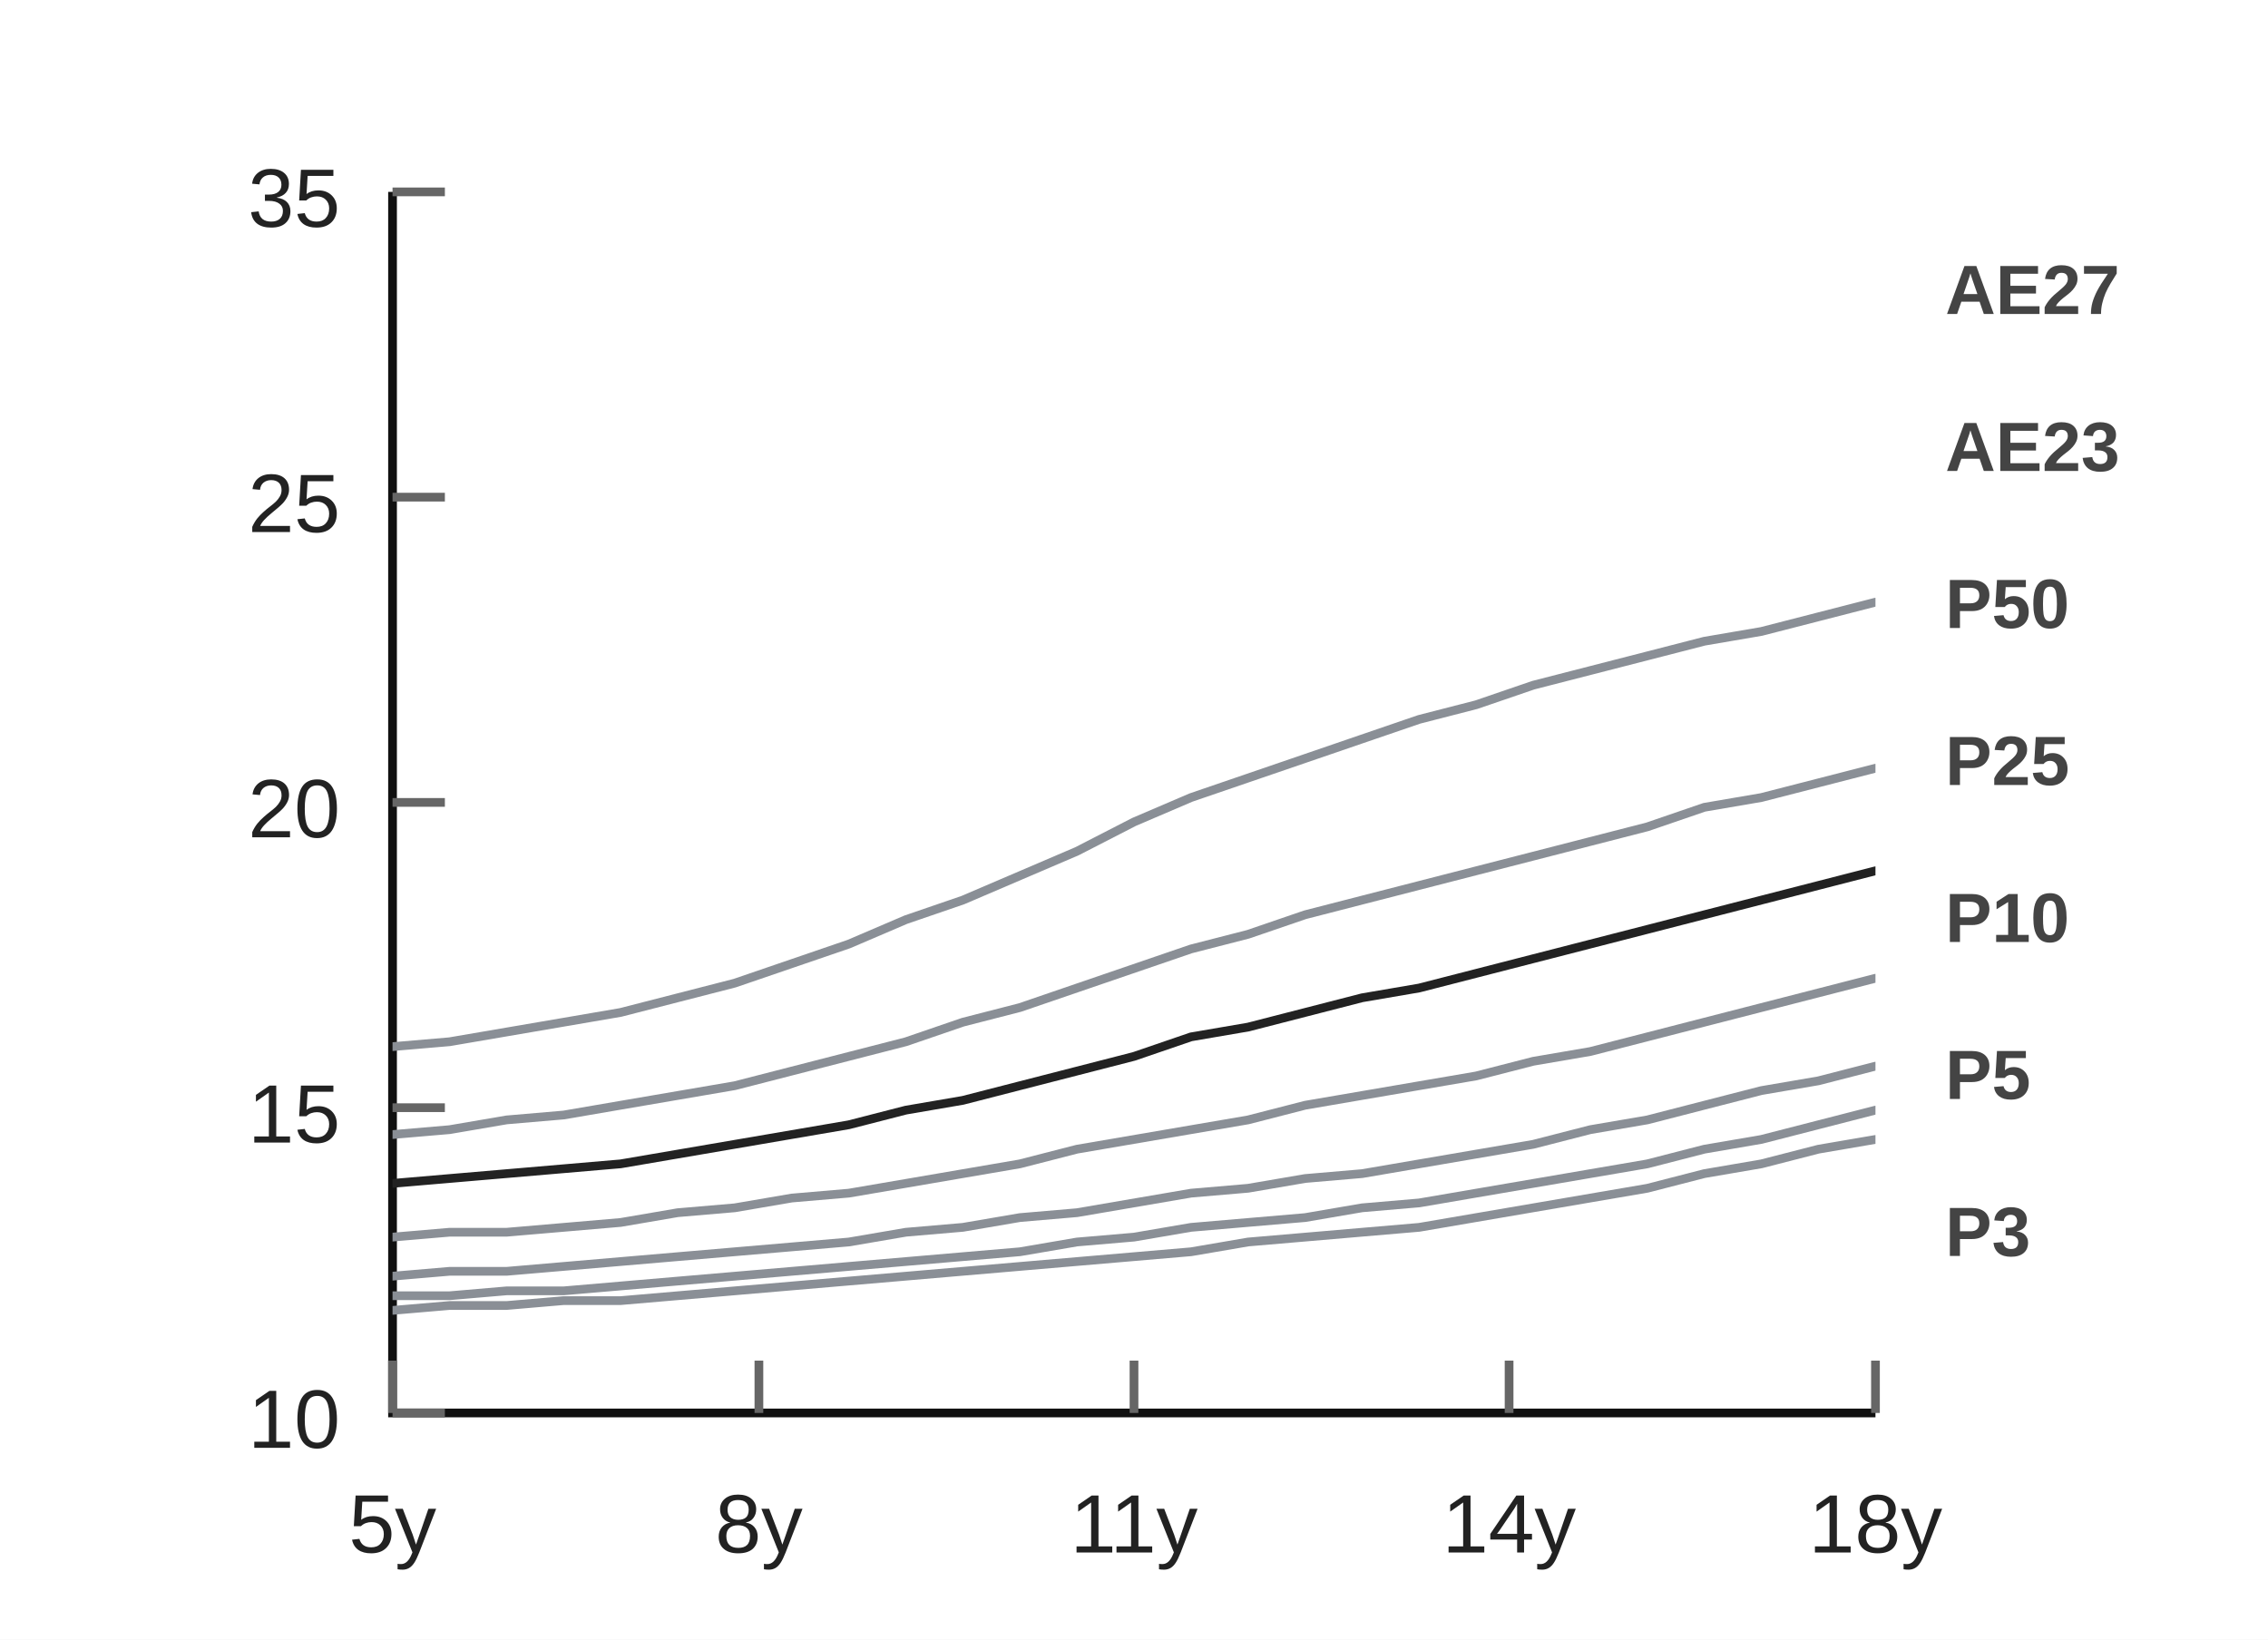
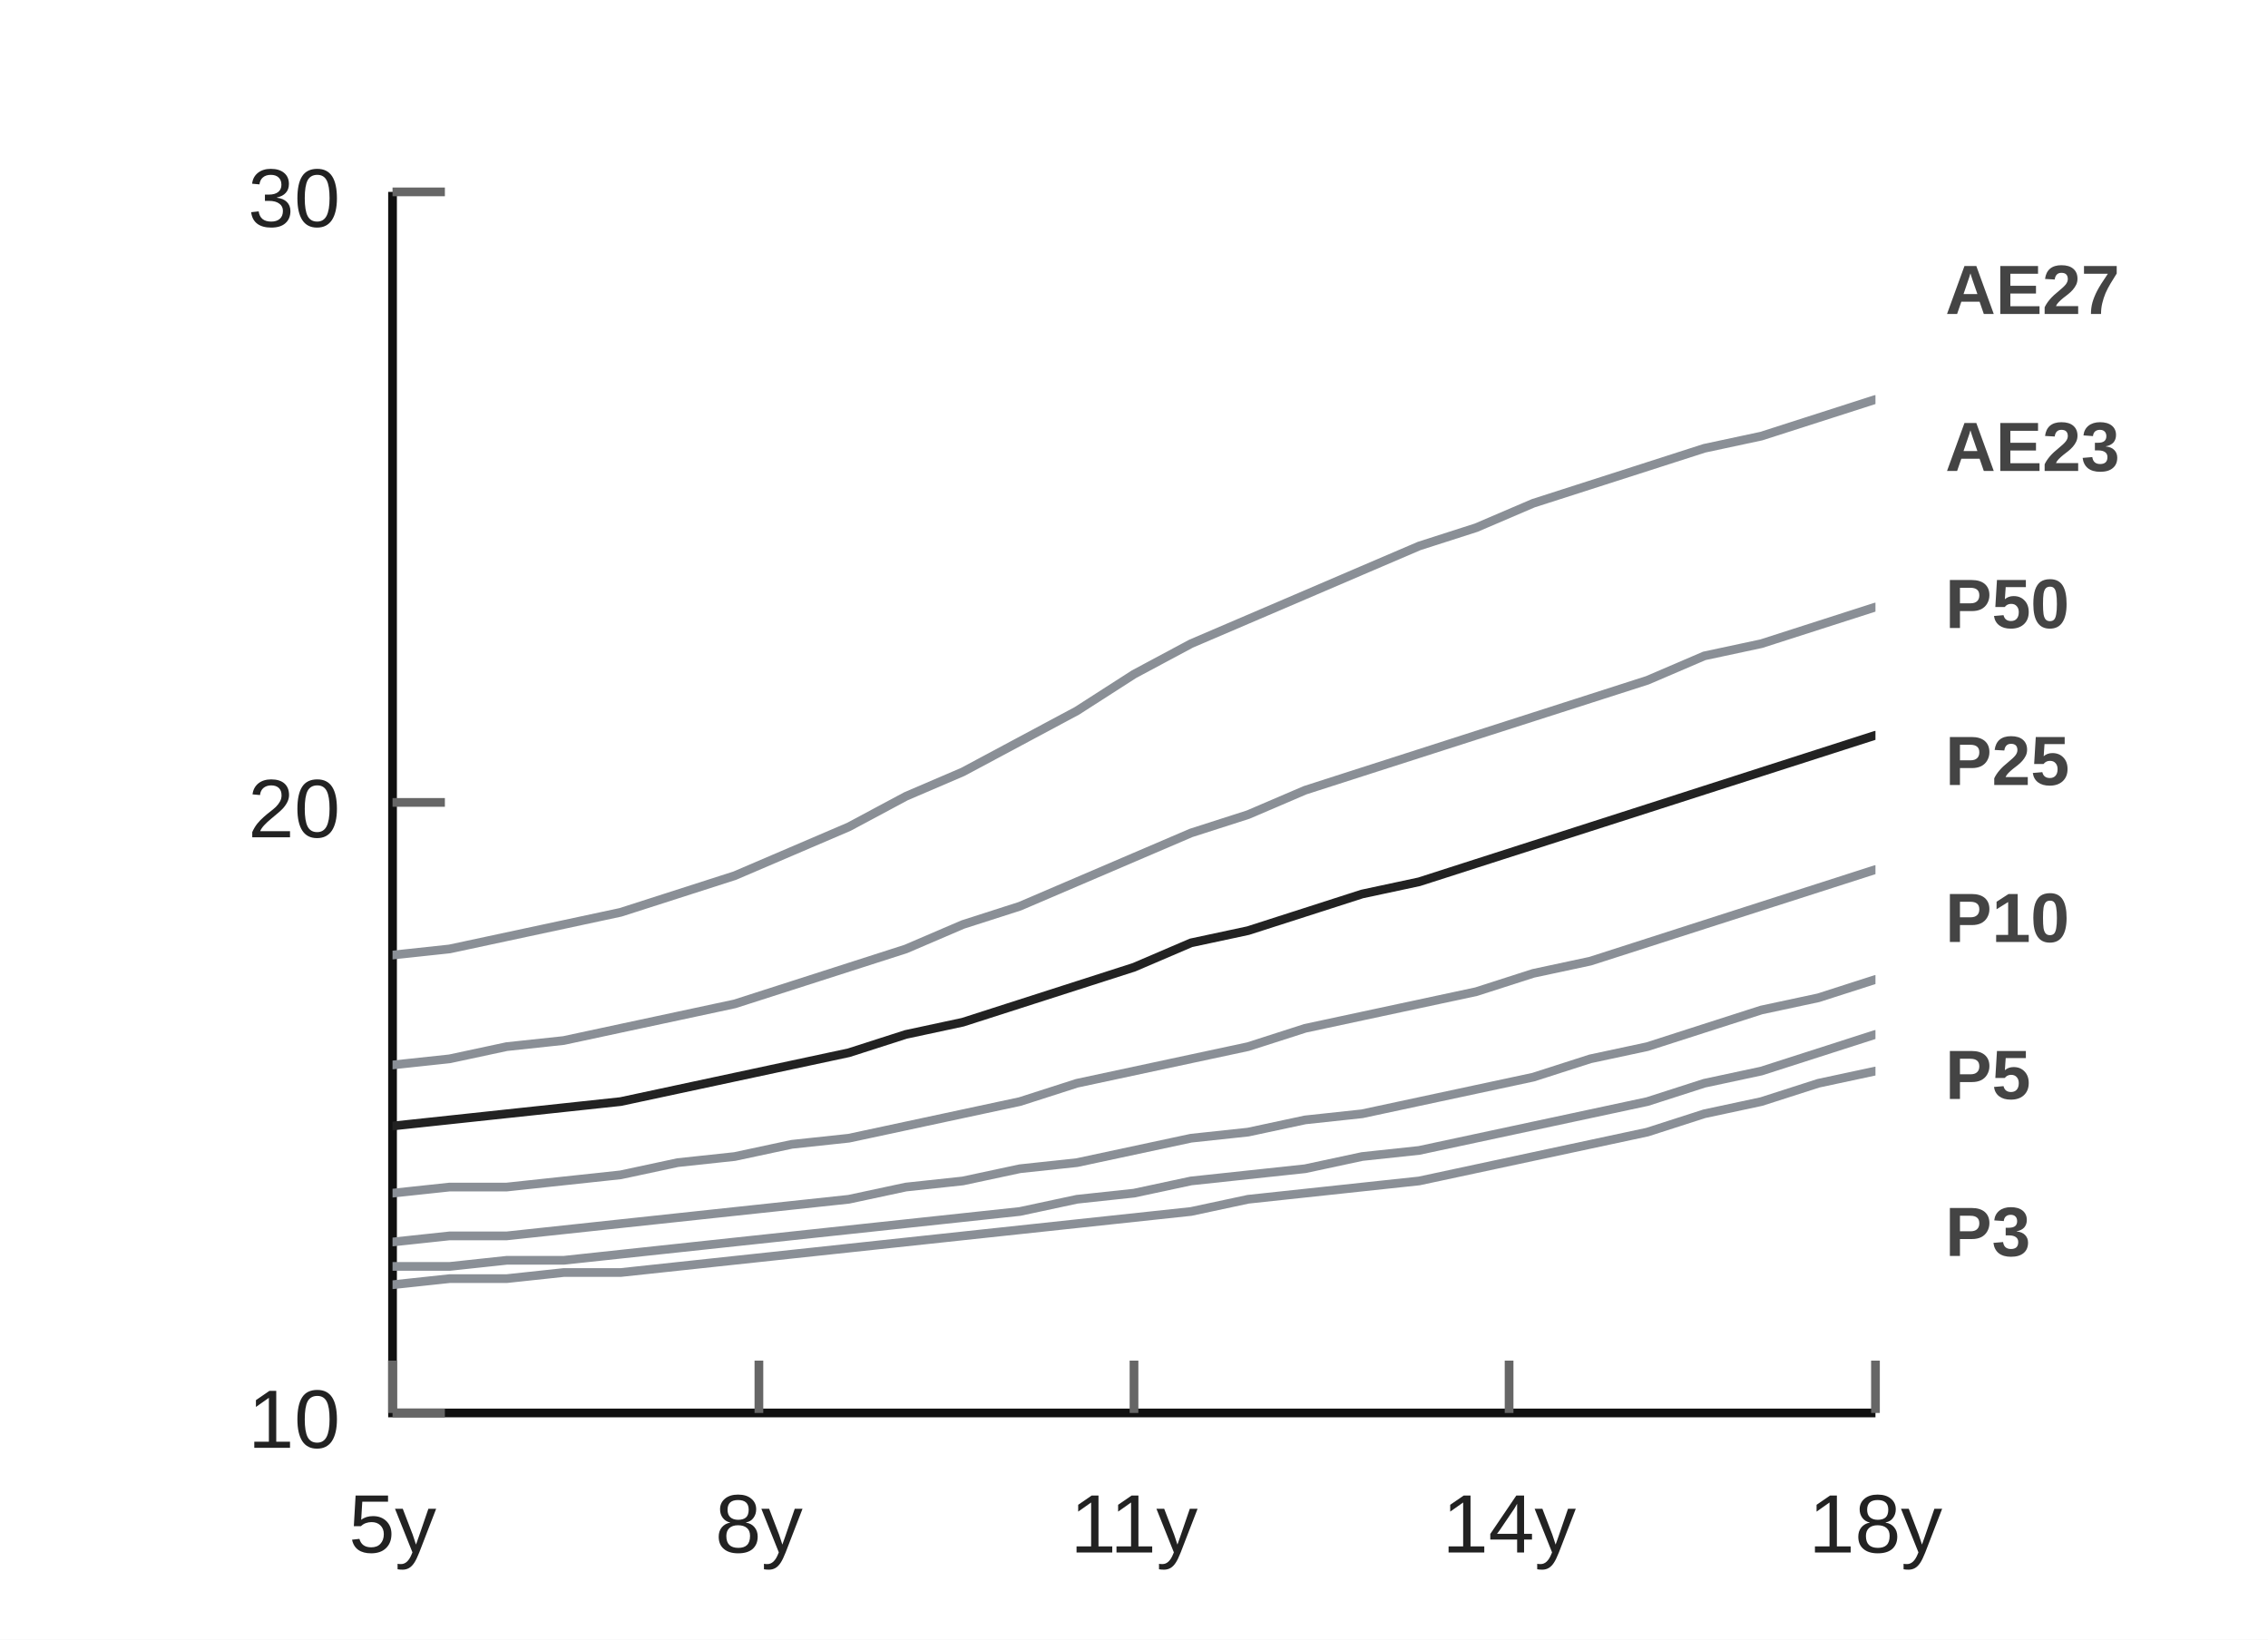
<svg xmlns="http://www.w3.org/2000/svg" viewBox="0 0 260 188" role="img" aria-label="IAP Boys BMI Chart 5-18 years">
  <style>
    .axis { stroke: #111; stroke-width: 1; fill: none; }
    .tick { stroke: #666; stroke-width: 1; }
    .label { fill: #222; font: 9.5px Arial, sans-serif; text-anchor: middle; }
    .ylabel { fill: #222; font: 9.5px Arial, sans-serif; text-anchor: end; }
    .curve { fill: none; stroke: #8a8f96; stroke-width: 1; stroke-linecap: round; }
    .median { fill: none; stroke: #222; stroke-width: 1; stroke-linecap: round; }
    .percentile { fill: #444; font: 700 8px Arial, sans-serif; }
  </style>
  <rect x="0" y="0" width="260" height="188" fill="#fff" />
  <defs>
    <clipPath id="clip-boys-bmi-5-18-minimal-svg-0">
      <rect x="45" y="22" width="170" height="140" />
    </clipPath>
  </defs>
  <path class="axis" d="M45 22 V162 H215" />
  <path class="tick" d="M45 162 V156" />
  <text class="label" x="45" y="178">5y</text>
  <path class="tick" d="M87 162 V156" />
  <text class="label" x="87" y="178">8y</text>
  <path class="tick" d="M130 162 V156" />
  <text class="label" x="130" y="178">11y</text>
  <path class="tick" d="M173 162 V156" />
  <text class="label" x="173" y="178">14y</text>
  <path class="tick" d="M215 162 V156" />
  <text class="label" x="215" y="178">18y</text>
  <path class="tick" d="M45 22 H51" />
-   <text class="ylabel" x="39" y="26">35</text>
-   <path class="tick" d="M45 57 H51" />
-   <text class="ylabel" x="39" y="61">25</text>
+   <text class="ylabel" x="39" y="26">30</text>
  <path class="tick" d="M45 92 H51" />
  <text class="ylabel" x="39" y="96">20</text>
-   <path class="tick" d="M45 127 H51" />
-   <text class="ylabel" x="39" y="131">15</text>
  <path class="tick" d="M45 162 H51" />
  <text class="ylabel" x="39" y="166">10</text>
  <g clip-path="url(#clip-boys-bmi-5-18-minimal-svg-0)">
-     <path class="curve" d="M45.00 120.00 L51.54 119.44 L58.08 118.32 L64.62 117.20 L71.15 116.08 L77.69 114.40 L84.23 112.72 L90.77 110.48 L97.31 108.24 L103.85 105.44 L110.38 103.20 L116.92 100.40 L123.46 97.60 L130.00 94.24 L136.54 91.44 L143.08 89.20 L149.62 86.96 L156.15 84.72 L162.69 82.48 L169.23 80.80 L175.77 78.56 L182.31 76.88 L188.85 75.20 L195.38 73.52 L201.92 72.40 L208.46 70.72 L215.00 69.04" />
-     <path class="curve" d="M45.00 130.08 L51.54 129.52 L58.08 128.40 L64.62 127.84 L71.15 126.72 L77.69 125.60 L84.23 124.48 L90.77 122.80 L97.31 121.12 L103.85 119.44 L110.38 117.20 L116.92 115.52 L123.46 113.28 L130.00 111.04 L136.54 108.80 L143.08 107.12 L149.62 104.88 L156.15 103.20 L162.69 101.52 L169.23 99.84 L175.77 98.16 L182.31 96.48 L188.85 94.80 L195.38 92.56 L201.92 91.44 L208.46 89.76 L215.00 88.08" />
-     <path class="median" d="M45.00 135.68 L51.54 135.12 L58.08 134.56 L64.62 134.00 L71.15 133.44 L77.69 132.32 L84.23 131.20 L90.77 130.08 L97.31 128.96 L103.85 127.28 L110.38 126.16 L116.92 124.48 L123.46 122.80 L130.00 121.12 L136.54 118.88 L143.08 117.76 L149.62 116.08 L156.15 114.40 L162.69 113.28 L169.23 111.60 L175.77 109.92 L182.31 108.24 L188.85 106.56 L195.38 104.88 L201.92 103.20 L208.46 101.52 L215.00 99.84" />
-     <path class="curve" d="M45.00 141.84 L51.54 141.28 L58.08 141.28 L64.62 140.72 L71.15 140.16 L77.69 139.04 L84.23 138.48 L90.77 137.36 L97.31 136.80 L103.85 135.68 L110.38 134.56 L116.92 133.44 L123.46 131.76 L130.00 130.64 L136.54 129.52 L143.08 128.40 L149.62 126.72 L156.15 125.60 L162.69 124.48 L169.23 123.36 L175.77 121.68 L182.31 120.56 L188.85 118.88 L195.38 117.20 L201.92 115.52 L208.46 113.84 L215.00 112.16" />
-     <path class="curve" d="M45.00 146.32 L51.54 145.76 L58.08 145.76 L64.62 145.20 L71.15 144.64 L77.69 144.08 L84.23 143.52 L90.77 142.96 L97.31 142.40 L103.85 141.28 L110.38 140.72 L116.92 139.60 L123.46 139.04 L130.00 137.92 L136.54 136.80 L143.08 136.24 L149.62 135.12 L156.15 134.56 L162.69 133.44 L169.23 132.32 L175.77 131.20 L182.31 129.52 L188.85 128.40 L195.38 126.72 L201.92 125.04 L208.46 123.92 L215.00 122.24" />
-     <path class="curve" d="M45.00 148.56 L51.54 148.56 L58.08 148.00 L64.62 148.00 L71.15 147.44 L77.69 146.88 L84.23 146.32 L90.77 145.76 L97.31 145.20 L103.85 144.64 L110.38 144.08 L116.92 143.52 L123.46 142.40 L130.00 141.84 L136.54 140.72 L143.08 140.16 L149.62 139.60 L156.15 138.48 L162.69 137.92 L169.23 136.80 L175.77 135.68 L182.31 134.56 L188.85 133.44 L195.38 131.76 L201.92 130.64 L208.46 128.96 L215.00 127.28" />
-     <path class="curve" d="M45.00 150.24 L51.54 149.68 L58.08 149.68 L64.62 149.12 L71.15 149.12 L77.69 148.56 L84.23 148.00 L90.77 147.44 L97.31 146.88 L103.85 146.32 L110.38 145.76 L116.92 145.20 L123.46 144.64 L130.00 144.08 L136.54 143.52 L143.08 142.40 L149.62 141.84 L156.15 141.28 L162.69 140.72 L169.23 139.60 L175.77 138.48 L182.31 137.36 L188.85 136.24 L195.38 134.56 L201.92 133.44 L208.46 131.76 L215.00 130.64" />
+     <path class="curve" d="M45.00 109.50 L51.54 108.80 L58.08 107.40 L64.62 106.00 L71.15 104.60 L77.69 102.50 L84.23 100.40 L90.77 97.60 L97.31 94.80 L103.85 91.30 L110.38 88.50 L116.92 85.00 L123.46 81.50 L130.00 77.30 L136.54 73.80 L143.08 71.00 L149.62 68.20 L156.15 65.40 L162.69 62.60 L169.23 60.50 L175.77 57.70 L182.31 55.60 L188.85 53.50 L195.38 51.40 L201.92 50.00 L208.46 47.90 L215.00 45.80" />
+     <path class="curve" d="M45.00 122.10 L51.54 121.40 L58.08 120.00 L64.62 119.30 L71.15 117.90 L77.69 116.50 L84.23 115.10 L90.77 113.00 L97.31 110.90 L103.85 108.80 L110.38 106.00 L116.92 103.90 L123.46 101.10 L130.00 98.30 L136.54 95.50 L143.08 93.40 L149.62 90.60 L156.15 88.50 L162.69 86.40 L169.23 84.30 L175.77 82.20 L182.31 80.10 L188.85 78.00 L195.38 75.20 L201.92 73.80 L208.46 71.70 L215.00 69.60" />
+     <path class="median" d="M45.00 129.10 L51.54 128.40 L58.08 127.70 L64.62 127.00 L71.15 126.30 L77.69 124.90 L84.23 123.50 L90.77 122.10 L97.31 120.70 L103.85 118.60 L110.38 117.20 L116.92 115.10 L123.46 113.00 L130.00 110.90 L136.54 108.10 L143.08 106.70 L149.62 104.60 L156.15 102.50 L162.69 101.10 L169.23 99.00 L175.77 96.90 L182.31 94.80 L188.85 92.70 L195.38 90.60 L201.92 88.50 L208.46 86.40 L215.00 84.30" />
+     <path class="curve" d="M45.00 136.80 L51.54 136.10 L58.08 136.10 L64.62 135.40 L71.15 134.70 L77.69 133.30 L84.23 132.60 L90.77 131.20 L97.31 130.50 L103.85 129.10 L110.38 127.70 L116.92 126.30 L123.46 124.20 L130.00 122.80 L136.54 121.40 L143.08 120.00 L149.62 117.90 L156.15 116.50 L162.69 115.10 L169.23 113.70 L175.77 111.60 L182.31 110.20 L188.85 108.10 L195.38 106.00 L201.92 103.90 L208.46 101.80 L215.00 99.70" />
+     <path class="curve" d="M45.00 142.40 L51.54 141.70 L58.08 141.70 L64.62 141.00 L71.15 140.30 L77.69 139.60 L84.23 138.90 L90.77 138.20 L97.31 137.50 L103.85 136.10 L110.38 135.40 L116.92 134.00 L123.46 133.30 L130.00 131.90 L136.54 130.50 L143.08 129.80 L149.62 128.40 L156.15 127.70 L162.69 126.30 L169.23 124.90 L175.77 123.50 L182.31 121.40 L188.85 120.00 L195.38 117.90 L201.92 115.80 L208.46 114.40 L215.00 112.30" />
+     <path class="curve" d="M45.00 145.20 L51.54 145.20 L58.08 144.50 L64.62 144.50 L71.15 143.80 L77.69 143.10 L84.23 142.40 L90.77 141.70 L97.31 141.00 L103.85 140.30 L110.38 139.60 L116.92 138.90 L123.46 137.50 L130.00 136.80 L136.54 135.40 L143.08 134.70 L149.62 134.00 L156.15 132.60 L162.69 131.90 L169.23 130.50 L175.77 129.10 L182.31 127.70 L188.85 126.30 L195.38 124.20 L201.92 122.80 L208.46 120.70 L215.00 118.60" />
+     <path class="curve" d="M45.00 147.30 L51.54 146.60 L58.08 146.60 L64.62 145.90 L71.15 145.90 L77.69 145.20 L84.23 144.50 L90.77 143.80 L97.31 143.10 L103.85 142.40 L110.38 141.70 L116.92 141.00 L123.46 140.30 L130.00 139.60 L136.54 138.90 L143.08 137.50 L149.62 136.80 L156.15 136.10 L162.69 135.40 L169.23 134.00 L175.77 132.60 L182.31 131.20 L188.85 129.80 L195.38 127.70 L201.92 126.30 L208.46 124.20 L215.00 122.80" />
  </g>
  <text class="percentile" x="223" y="36">AE27</text>
  <text class="percentile" x="223" y="54">AE23</text>
  <text class="percentile" x="223" y="72">P50</text>
  <text class="percentile" x="223" y="90">P25</text>
  <text class="percentile" x="223" y="108">P10</text>
  <text class="percentile" x="223" y="126">P5</text>
  <text class="percentile" x="223" y="144">P3</text>
</svg>
